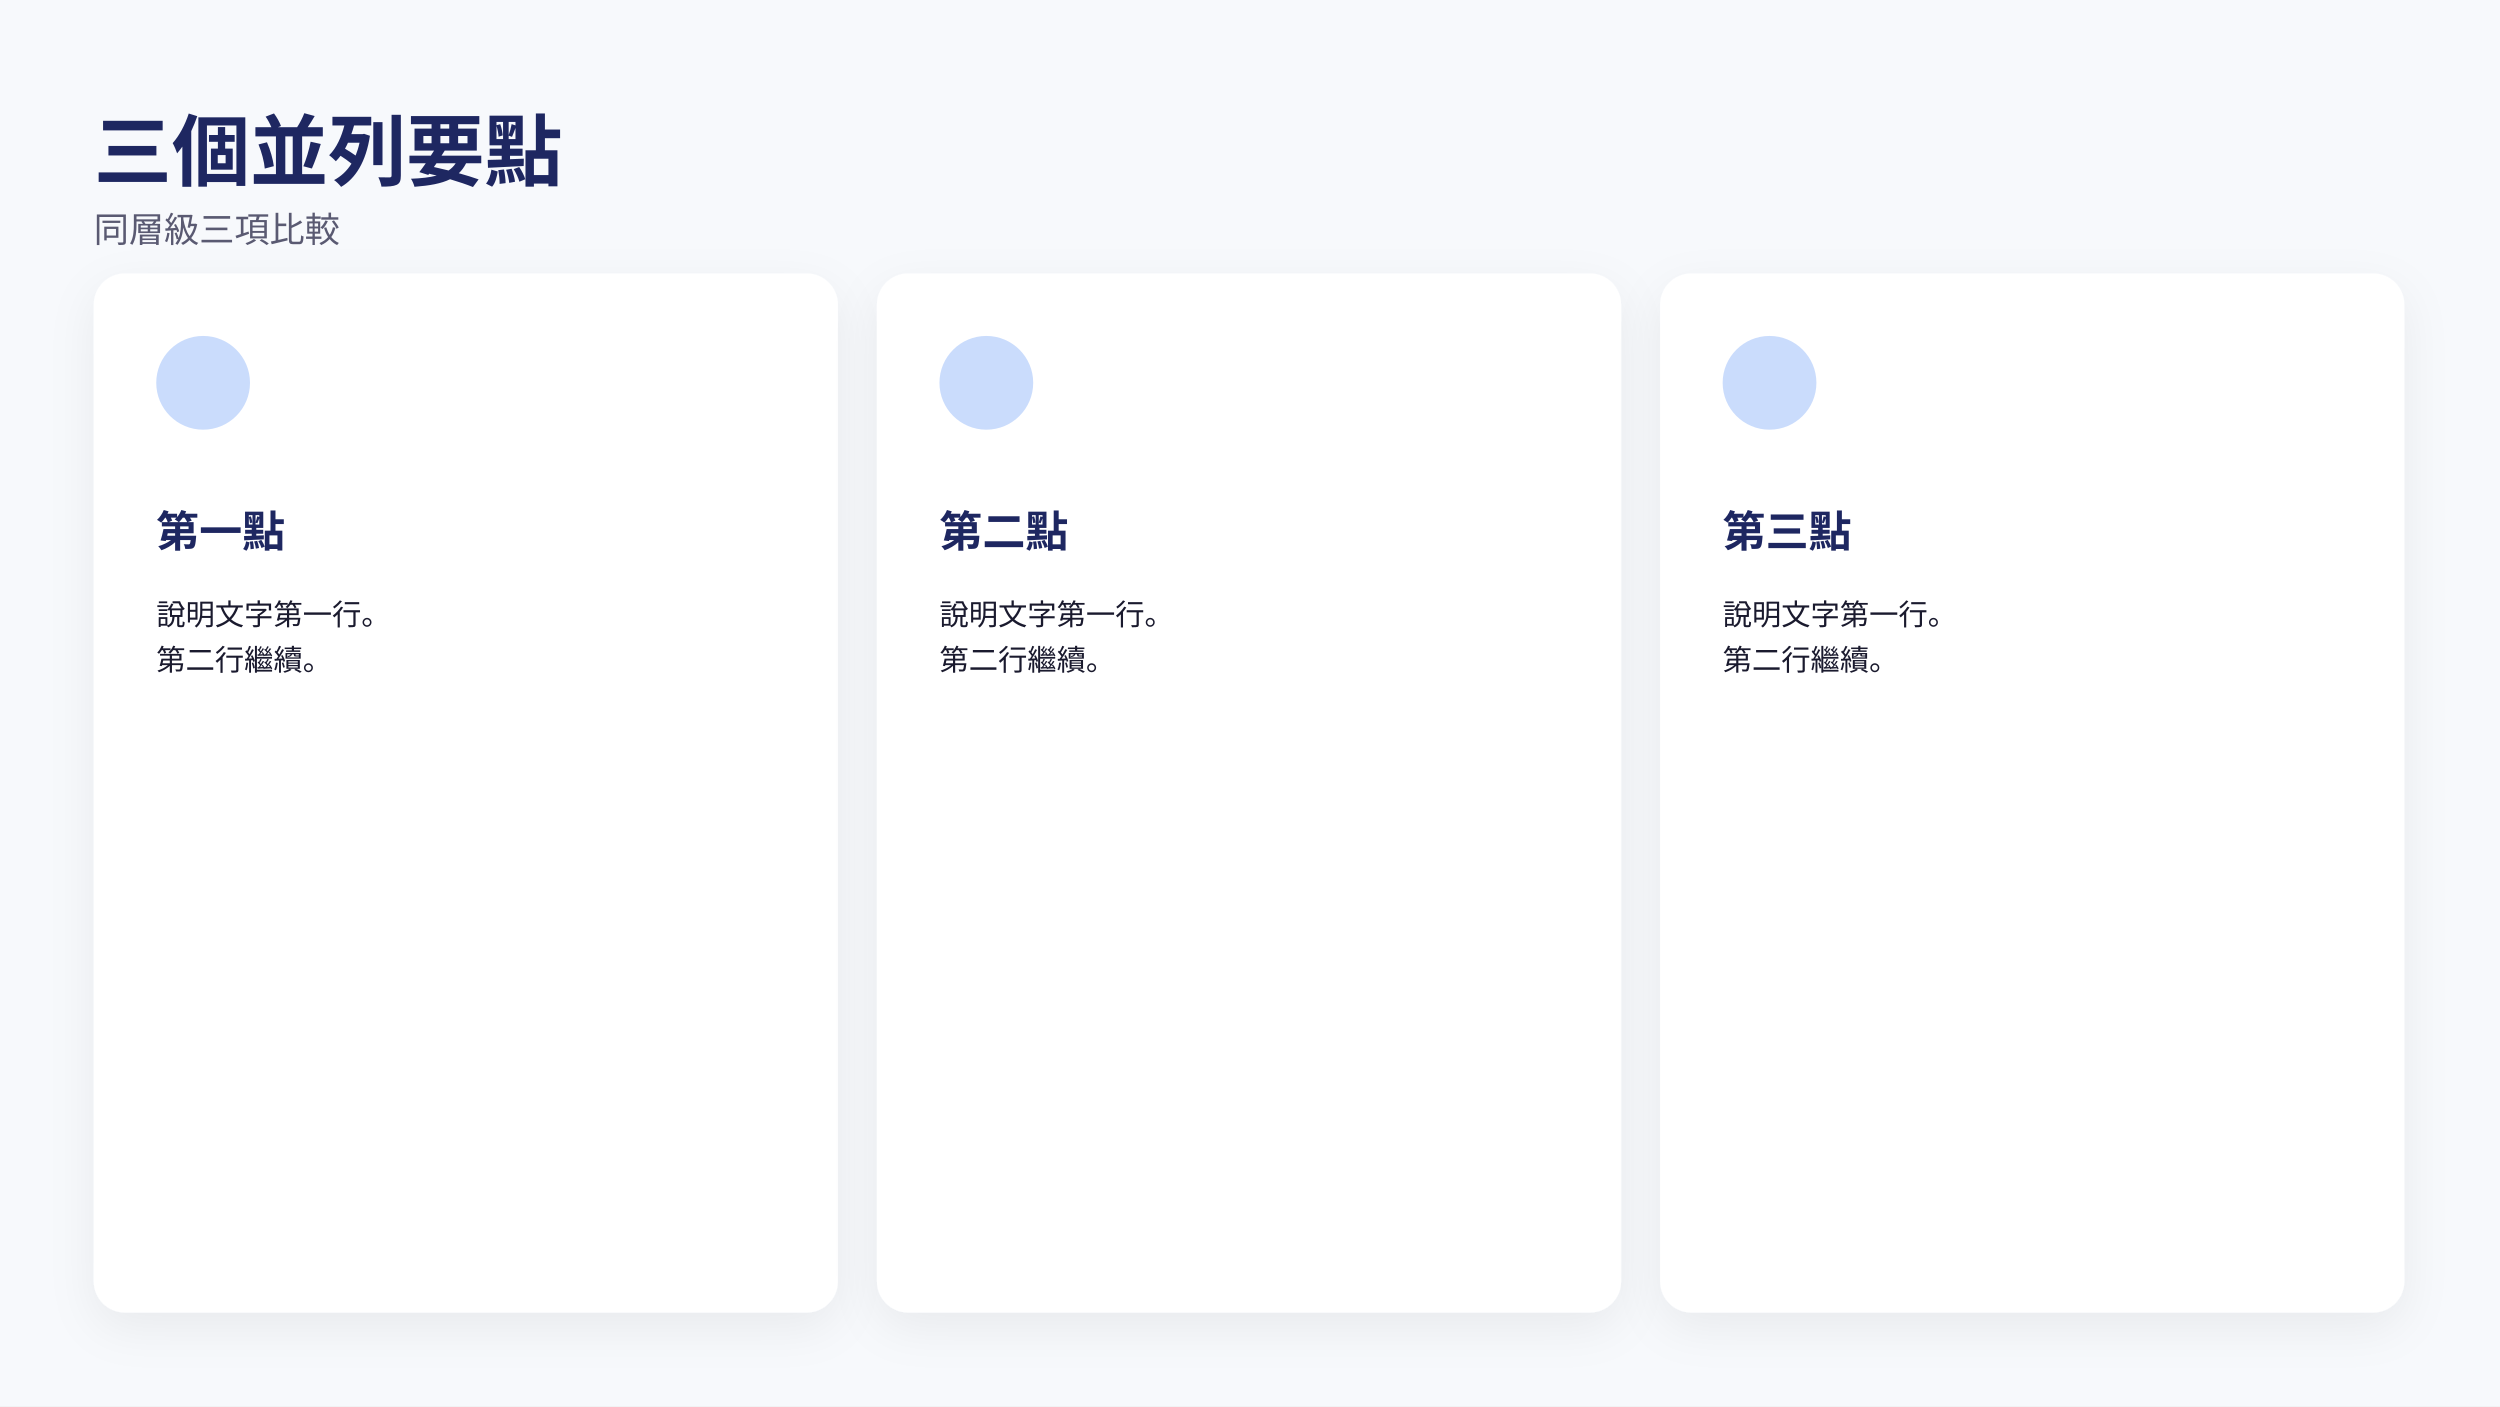
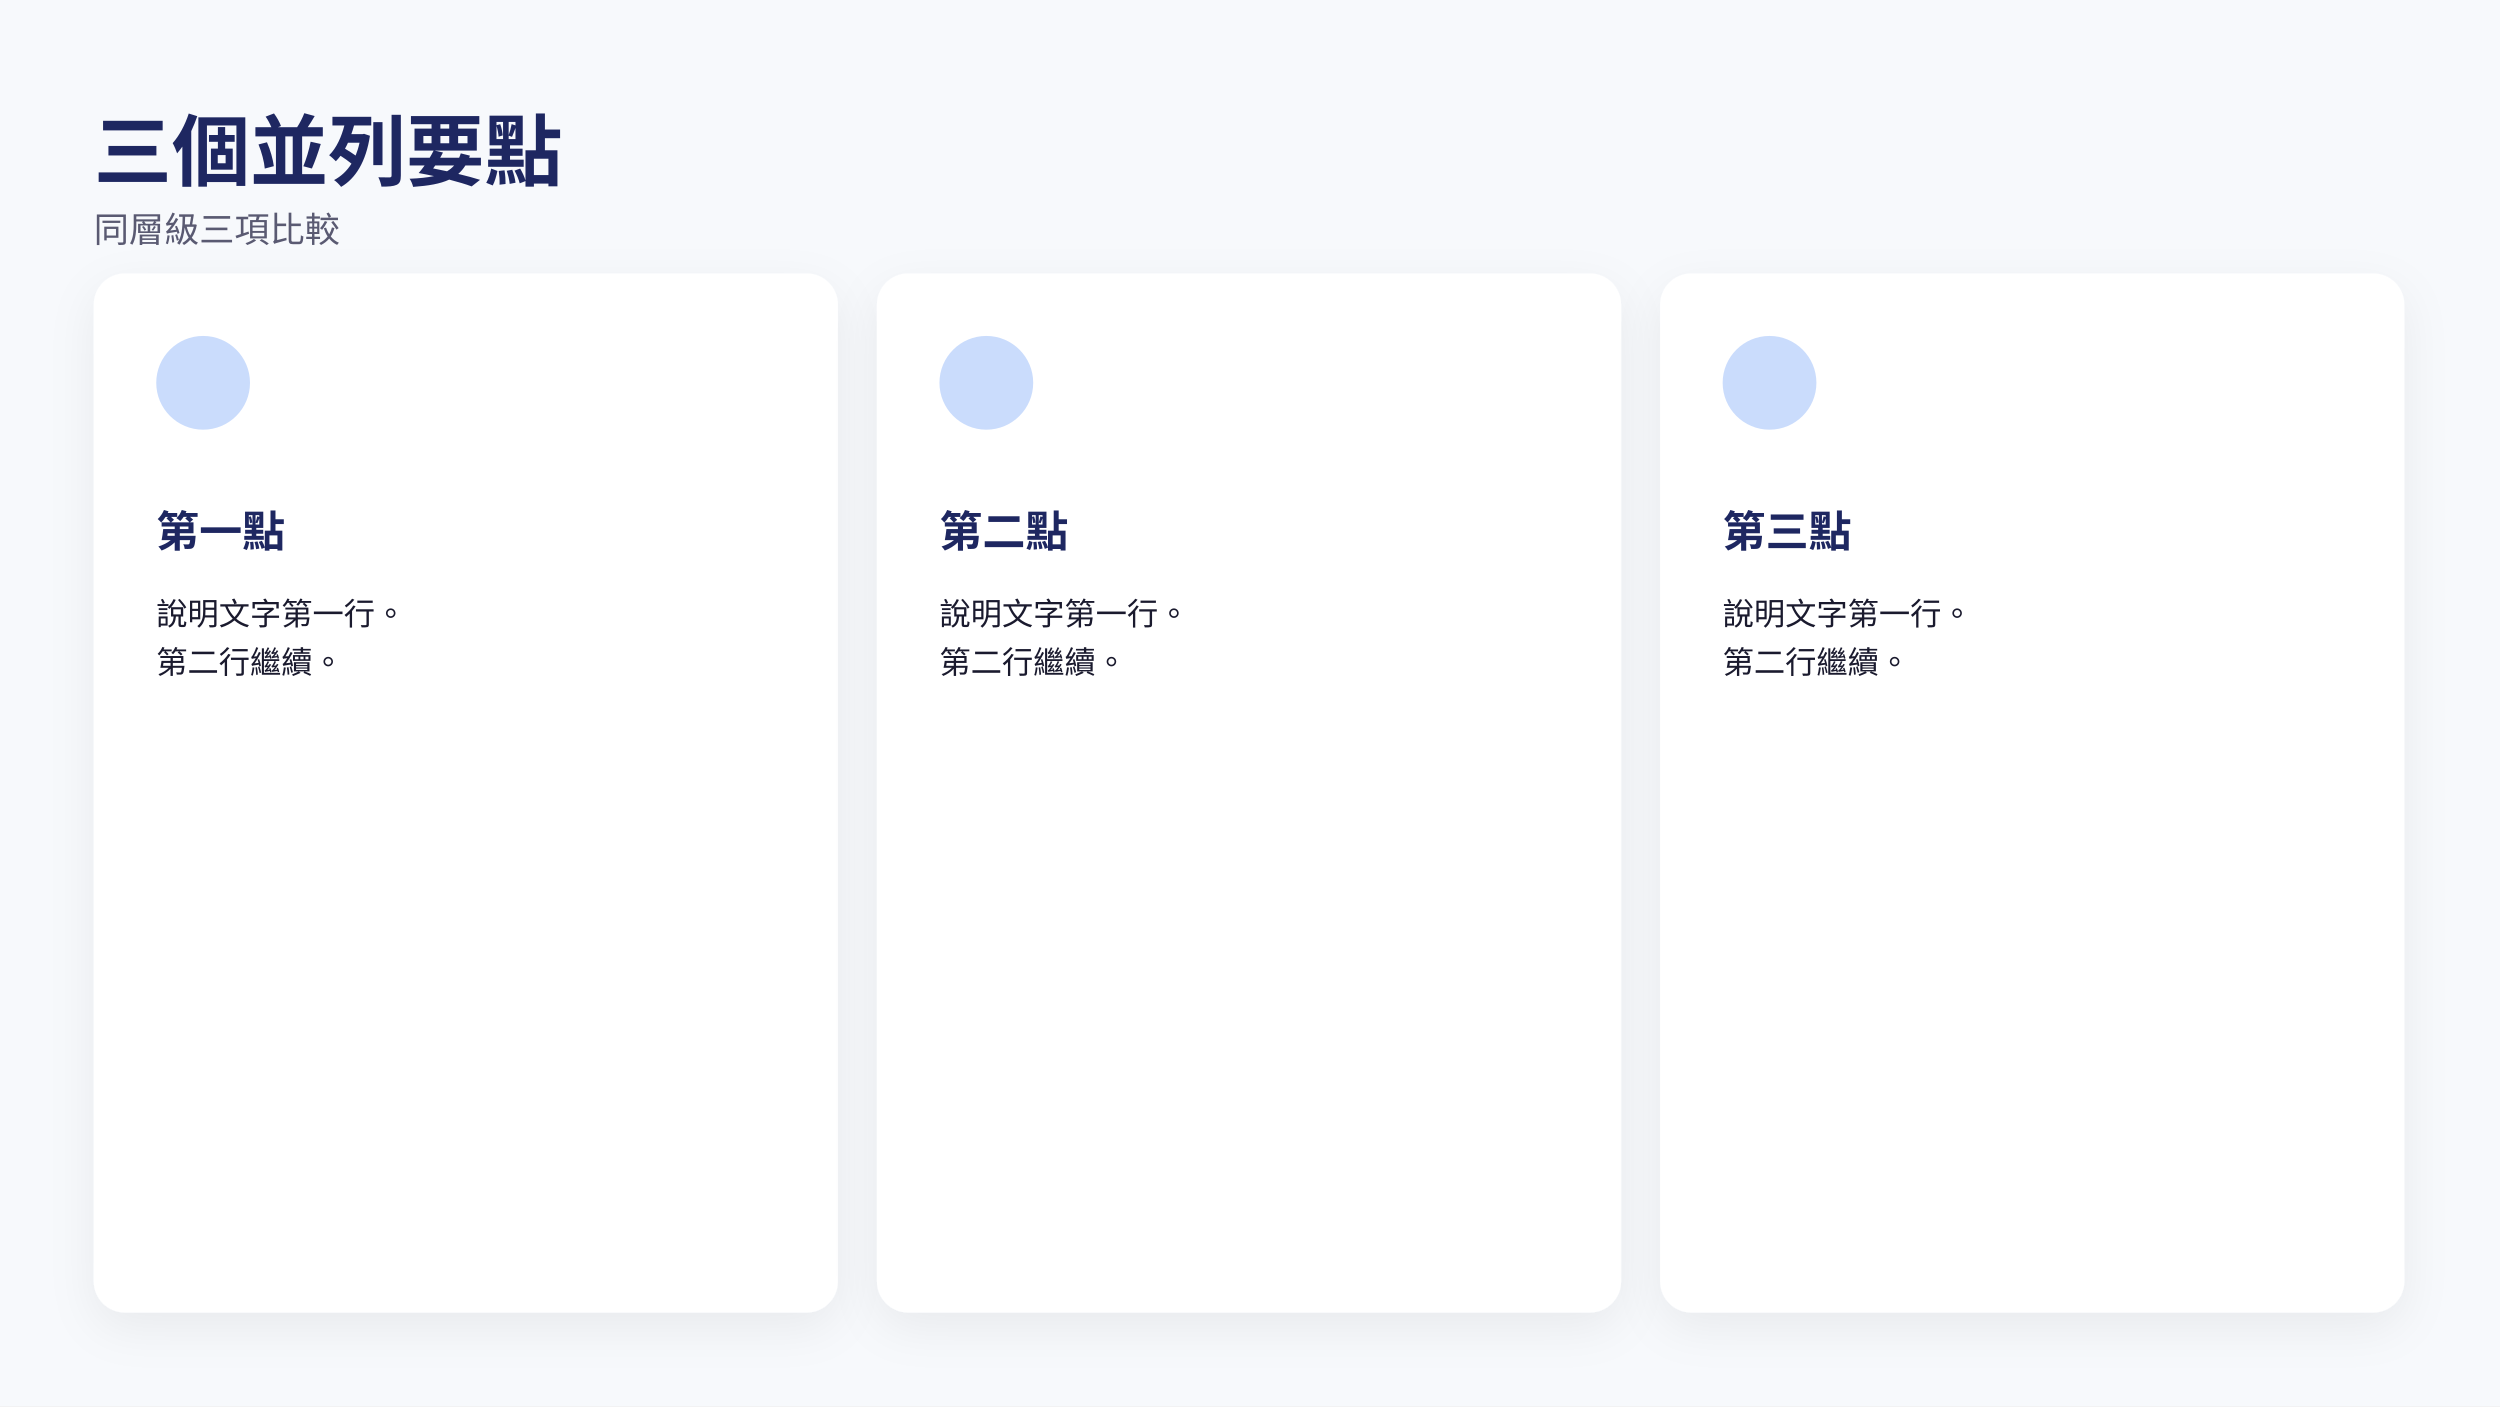
- <svg xmlns="http://www.w3.org/2000/svg" viewBox="0 0 1280 720" width="1280" height="720" font-family="'Noto Sans TC', 'PingFang TC', 'Microsoft JhengHei', Inter, system-ui, sans-serif">
+ <svg xmlns="http://www.w3.org/2000/svg" viewBox="0 0 1280 720" width="1280" height="720" font-family="Helvetica, 'Helvetica Neue', Arial, 'PingFang TC', 'Microsoft JhengHei', 'Hiragino Sans', 'Noto Sans CJK TC', 'Noto Sans TC', sans-serif">
  <defs>
    <filter id="cardShadow" x="-20%" y="-20%" width="140%" height="140%">
      <feGaussianBlur in="SourceAlpha" stdDeviation="12" />
      <feOffset dx="0" dy="8" result="offsetblur" />
      <feComponentTransfer>
        <feFuncA type="linear" slope="0.06" />
      </feComponentTransfer>
      <feMerge>
        <feMergeNode />
        <feMergeNode in="SourceGraphic" />
      </feMerge>
    </filter>
  </defs>
  <rect width="1280" height="720" fill="#F7F9FC" />
  <text x="48" y="92" font-size="40" font-weight="800" fill="#1E2761">三個並列要點</text>
  <text x="48" y="124" font-size="18" fill="#5A5A72">同層級三項比較</text>
  <rect x="48" y="140" width="381" height="532" rx="16" ry="16" fill="#FFFFFF" filter="url(#cardShadow)" />
  <circle cx="104" cy="196" r="24" fill="#CADCFC" />
  <text x="80" y="280" font-size="22" font-weight="700" fill="#1E2761">第一點</text>
-   <text x="80" y="320" font-size="15" fill="#1A1A2E">
+   <text x="80" y="320" font-size="16" fill="#1A1A2E">
    <tspan x="80" dy="0">說明文字第一行。</tspan>
    <tspan x="80" dy="1.55em">第二行繼續。</tspan>
  </text>
  <rect x="449" y="140" width="381" height="532" rx="16" ry="16" fill="#FFFFFF" filter="url(#cardShadow)" />
  <circle cx="505" cy="196" r="24" fill="#CADCFC" />
  <text x="481" y="280" font-size="22" font-weight="700" fill="#1E2761">第二點</text>
-   <text x="481" y="320" font-size="15" fill="#1A1A2E">
+   <text x="481" y="320" font-size="16" fill="#1A1A2E">
    <tspan x="481" dy="0">說明文字第一行。</tspan>
    <tspan x="481" dy="1.55em">第二行繼續。</tspan>
  </text>
  <rect x="850" y="140" width="381" height="532" rx="16" ry="16" fill="#FFFFFF" filter="url(#cardShadow)" />
  <circle cx="906" cy="196" r="24" fill="#CADCFC" />
  <text x="882" y="280" font-size="22" font-weight="700" fill="#1E2761">第三點</text>
-   <text x="882" y="320" font-size="15" fill="#1A1A2E">
+   <text x="882" y="320" font-size="16" fill="#1A1A2E">
    <tspan x="882" dy="0">說明文字第一行。</tspan>
    <tspan x="882" dy="1.55em">第二行繼續。</tspan>
  </text>
</svg>
